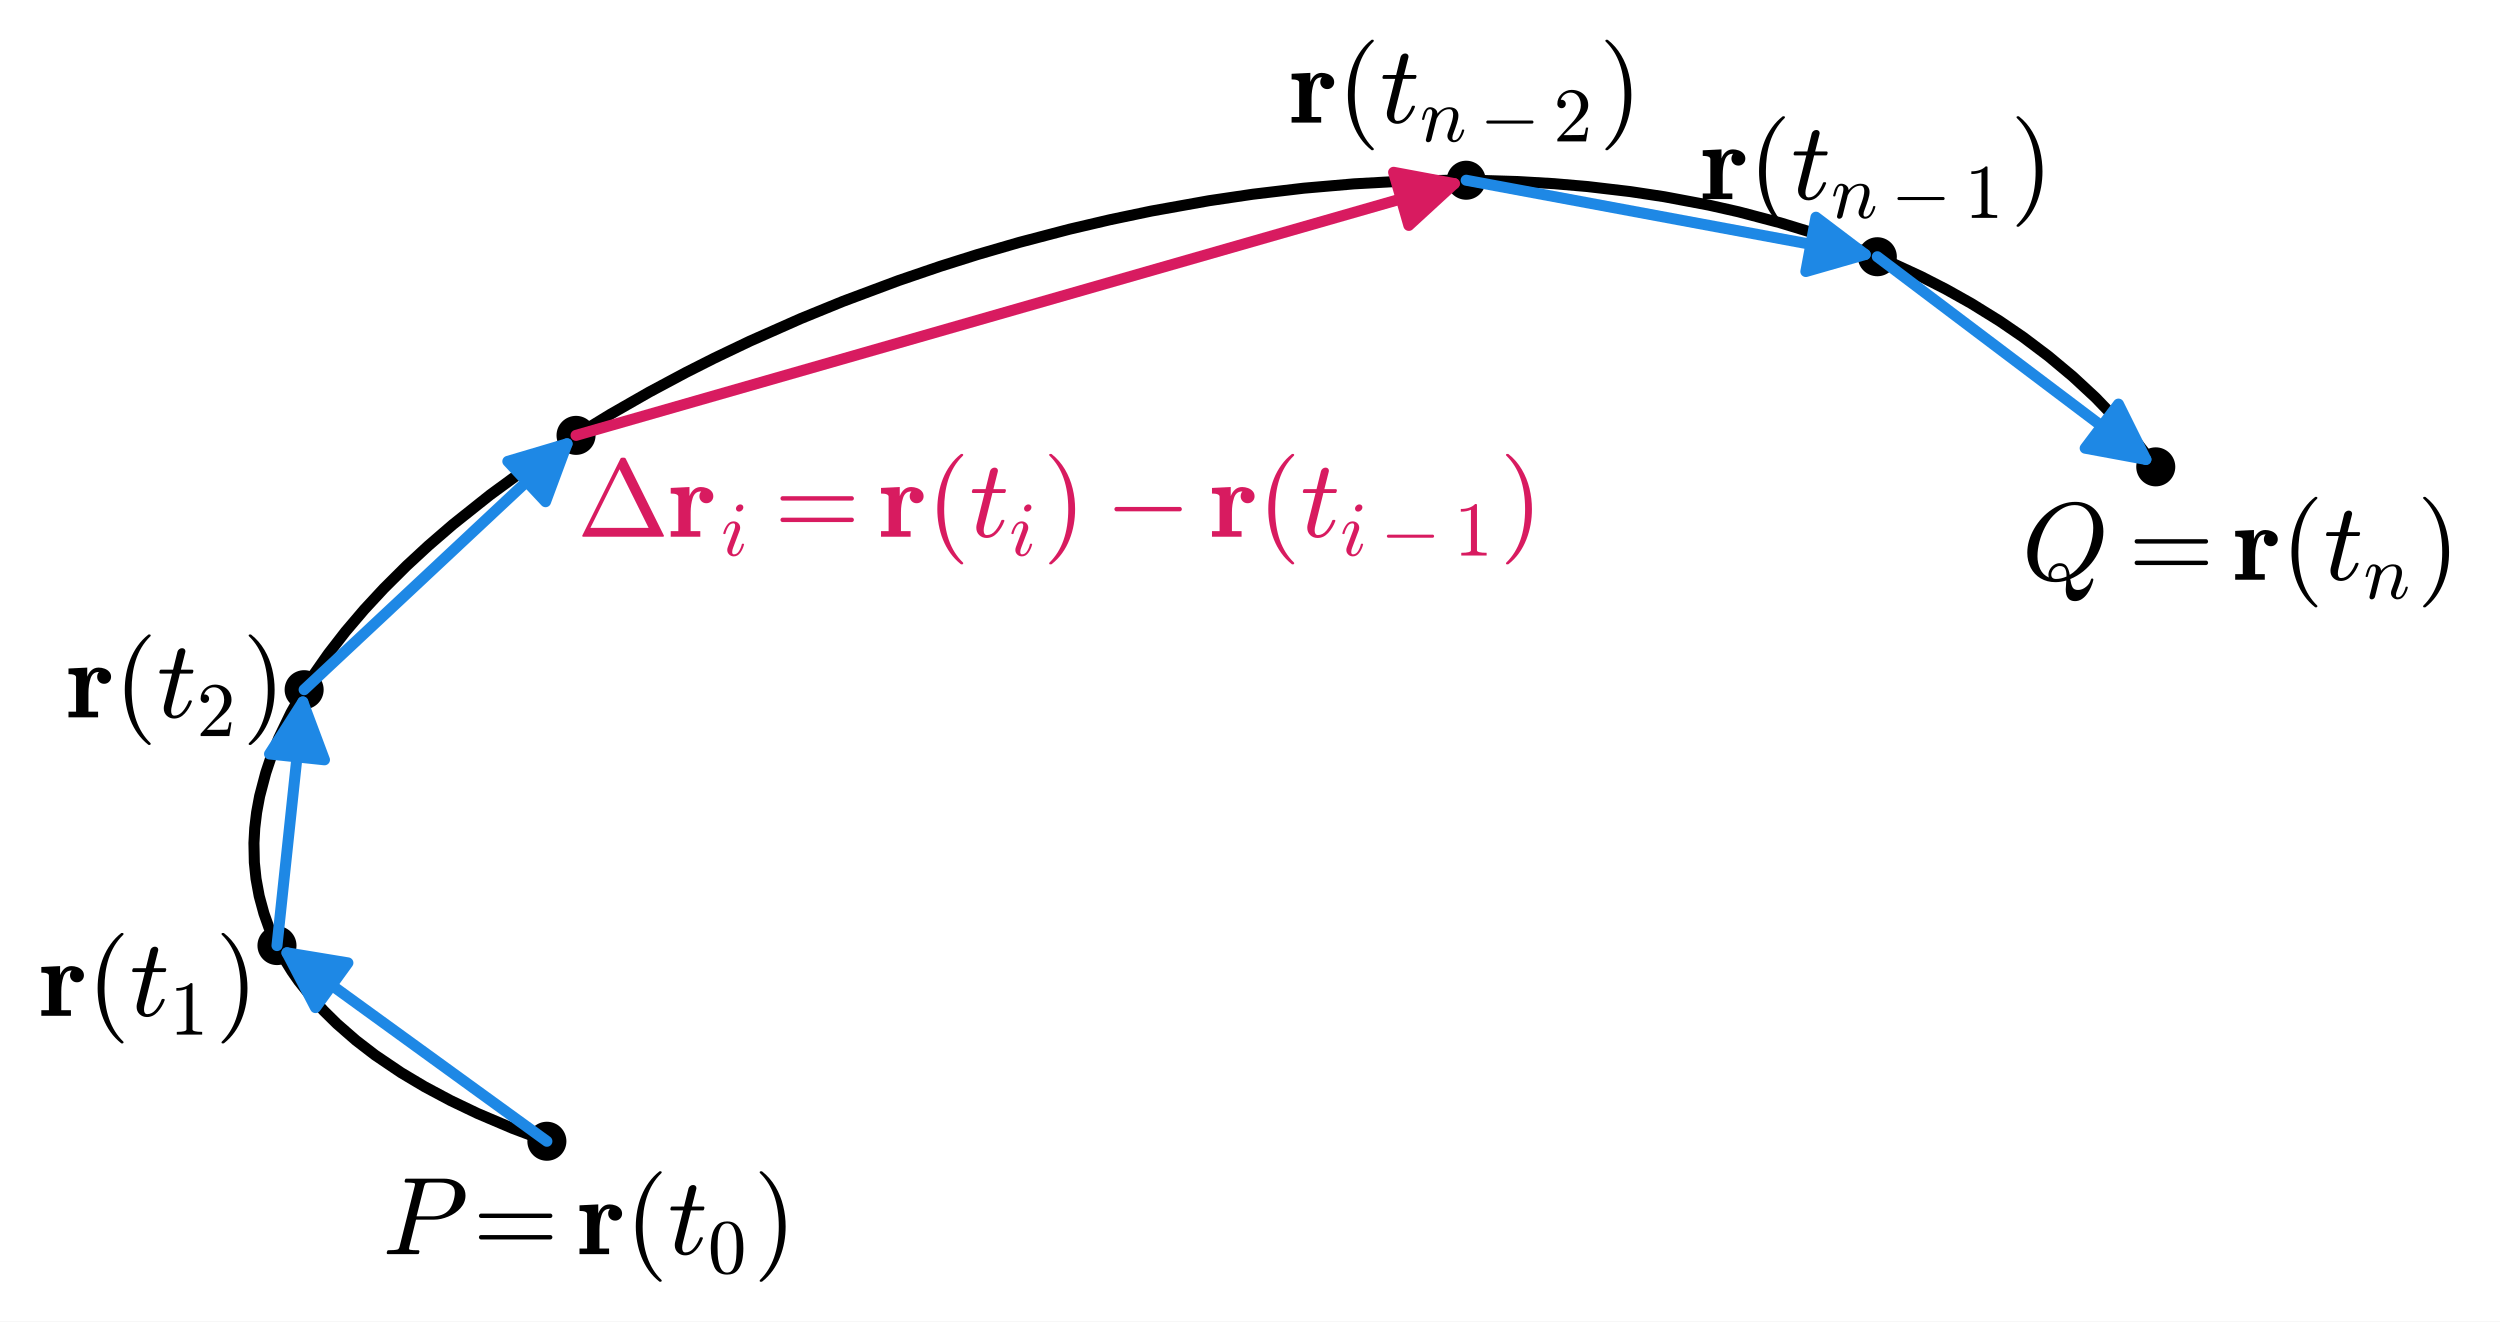
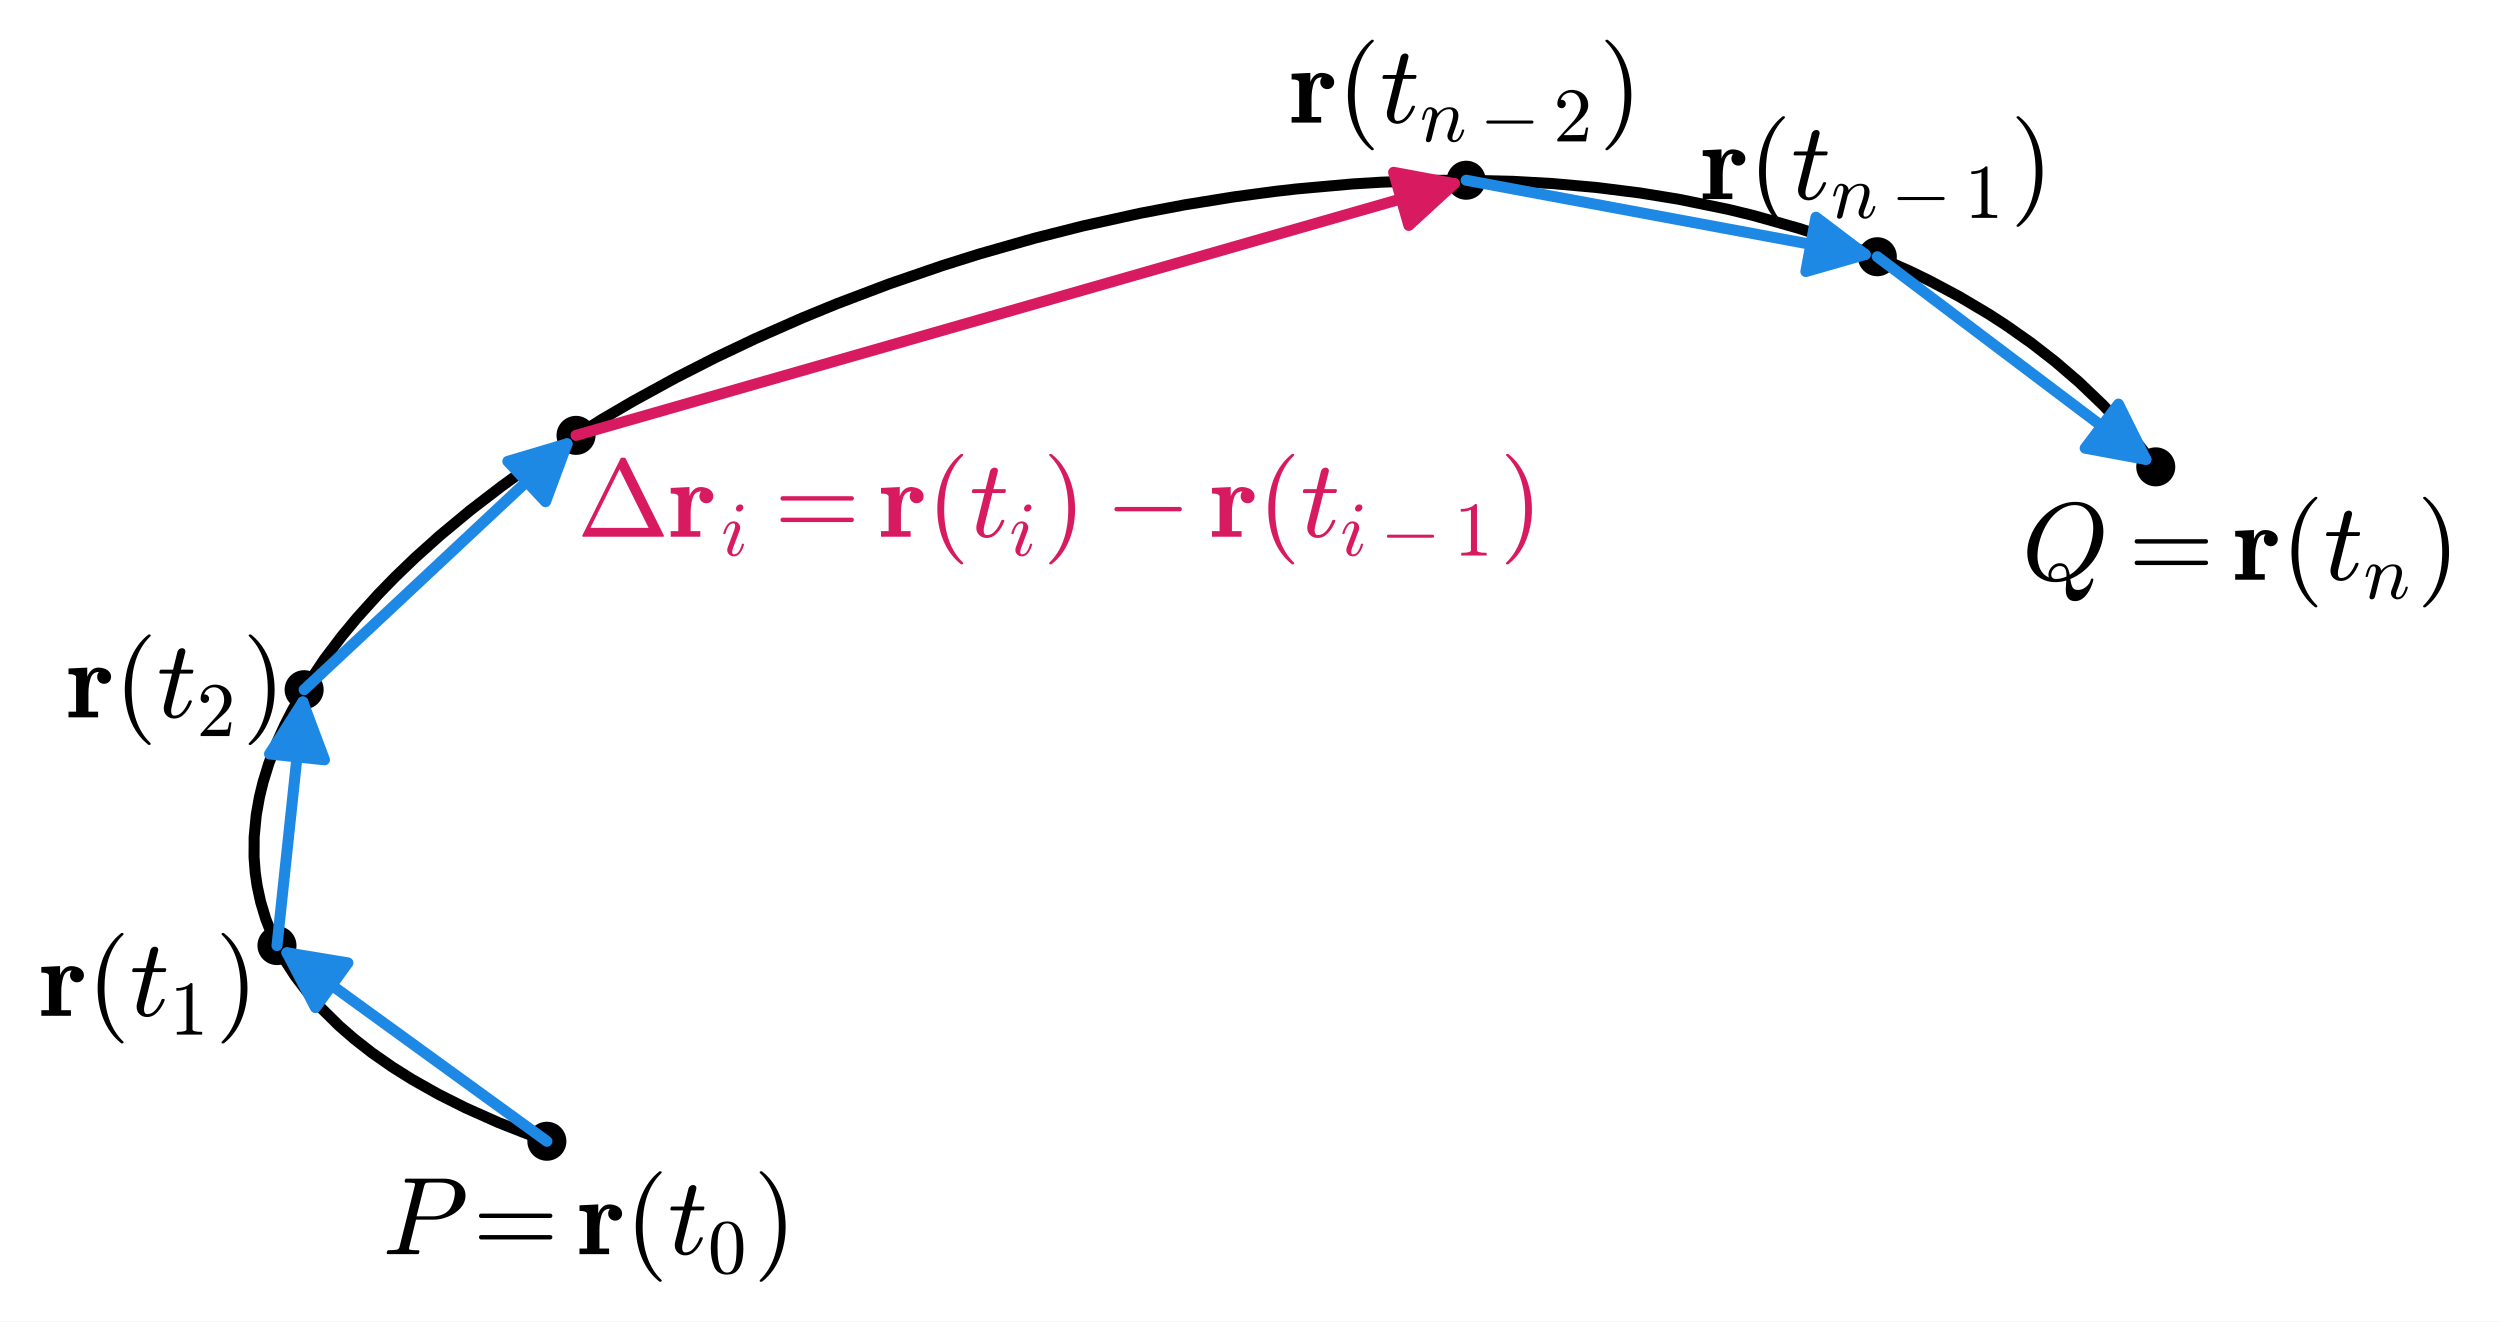
<svg xmlns="http://www.w3.org/2000/svg" xmlns:xlink="http://www.w3.org/1999/xlink" width="452.721pt" height="239.307pt" viewBox="0 0 452.721 239.307" version="1.1">
  <defs>
    <style type="text/css">*{stroke-linejoin: round; stroke-linecap: butt}</style>
  </defs>
  <g id="figure_1">
    <g id="patch_1">
      <path d="M 0 239.307  L 452.721 239.307  L 452.721 0  L 0 0  z " style="fill: #ffffff" />
    </g>
    <g id="axes_1">
      <g id="patch_2">
        <path d="M 19.424 226.205  L 413.397 226.205  L 413.397 13.102  L 19.424 13.102  z " style="fill: #ffffff" />
      </g>
      <g id="PathCollection_1">
-         <path d="M 99.035 210.204  C 99.972 210.204 100.872 209.832 101.535 209.169  C 102.198 208.506 102.57 207.606 102.57 206.669  C 102.57 205.731 102.198 204.832 101.535 204.169  C 100.872 203.506 99.972 203.133 99.035 203.133  C 98.097 203.133 97.198 203.506 96.535 204.169  C 95.872 204.832 95.499 205.731 95.499 206.669  C 95.499 207.606 95.872 208.506 96.535 209.169  C 97.198 209.832 98.097 210.204 99.035 210.204  z " clip-path="url(#p22ecda1f57)" />
+         <path d="M 99.035 210.204  C 99.972 210.204 100.872 209.832 101.535 209.169  C 102.198 208.506 102.57 207.606 102.57 206.669  C 102.57 205.731 102.198 204.832 101.535 204.169  C 100.872 203.506 99.972 203.133 99.035 203.133  C 98.097 203.133 97.198 203.506 96.535 204.169  C 95.872 204.832 95.499 205.731 95.499 206.669  C 95.499 207.606 95.872 208.506 96.535 209.169  C 97.198 209.832 98.097 210.204 99.035 210.204  z " clip-path="url(#p425bbe4b41)" />
      </g>
      <g id="PathCollection_2">
-         <path d="M 50.158 174.767  C 51.095 174.767 51.995 174.395 52.658 173.732  C 53.321 173.069 53.693 172.169 53.693 171.232  C 53.693 170.294 53.321 169.395 52.658 168.732  C 51.995 168.069 51.095 167.696 50.158 167.696  C 49.22 167.696 48.321 168.069 47.658 168.732  C 46.995 169.395 46.622 170.294 46.622 171.232  C 46.622 172.169 46.995 173.069 47.658 173.732  C 48.321 174.395 49.22 174.767 50.158 174.767  z " clip-path="url(#p22ecda1f57)" />
+         <path d="M 50.158 174.767  C 51.095 174.767 51.995 174.395 52.658 173.732  C 53.321 173.069 53.693 172.169 53.693 171.232  C 53.693 170.294 53.321 169.395 52.658 168.732  C 51.995 168.069 51.095 167.696 50.158 167.696  C 49.22 167.696 48.321 168.069 47.658 168.732  C 46.995 169.395 46.622 170.294 46.622 171.232  C 46.622 172.169 46.995 173.069 47.658 173.732  C 48.321 174.395 49.22 174.767 50.158 174.767  z " clip-path="url(#p425bbe4b41)" />
      </g>
      <g id="PathCollection_3">
-         <path d="M 55.075 128.431  C 56.013 128.431 56.912 128.059 57.575 127.396  C 58.238 126.733 58.611 125.833 58.611 124.896  C 58.611 123.958 58.238 123.059 57.575 122.396  C 56.912 121.733 56.013 121.36 55.075 121.36  C 54.138 121.36 53.238 121.733 52.575 122.396  C 51.912 123.059 51.54 123.958 51.54 124.896  C 51.54 125.833 51.912 126.733 52.575 127.396  C 53.238 128.059 54.138 128.431 55.075 128.431  z " clip-path="url(#p22ecda1f57)" />
+         <path d="M 55.075 128.431  C 56.013 128.431 56.912 128.059 57.575 127.396  C 58.238 126.733 58.611 125.833 58.611 124.896  C 58.611 123.958 58.238 123.059 57.575 122.396  C 56.912 121.733 56.013 121.36 55.075 121.36  C 54.138 121.36 53.238 121.733 52.575 122.396  C 51.912 123.059 51.54 123.958 51.54 124.896  C 51.54 125.833 51.912 126.733 52.575 127.396  C 53.238 128.059 54.138 128.431 55.075 128.431  z " clip-path="url(#p425bbe4b41)" />
      </g>
      <g id="PathCollection_4">
-         <path d="M 104.315 82.376  C 105.253 82.376 106.152 82.004 106.815 81.341  C 107.478 80.678 107.851 79.778 107.851 78.841  C 107.851 77.903 107.478 77.004 106.815 76.341  C 106.152 75.678 105.253 75.305 104.315 75.305  C 103.378 75.305 102.478 75.678 101.815 76.341  C 101.152 77.004 100.78 77.903 100.78 78.841  C 100.78 79.778 101.152 80.678 101.815 81.341  C 102.478 82.004 103.378 82.376 104.315 82.376  z " clip-path="url(#p22ecda1f57)" />
+         <path d="M 104.315 82.376  C 105.253 82.376 106.152 82.004 106.815 81.341  C 107.478 80.678 107.851 79.778 107.851 78.841  C 107.851 77.903 107.478 77.004 106.815 76.341  C 106.152 75.678 105.253 75.305 104.315 75.305  C 103.378 75.305 102.478 75.678 101.815 76.341  C 101.152 77.004 100.78 77.903 100.78 78.841  C 100.78 79.778 101.152 80.678 101.815 81.341  C 102.478 82.004 103.378 82.376 104.315 82.376  z " clip-path="url(#p425bbe4b41)" />
      </g>
      <g id="PathCollection_5">
-         <path d="M 265.507 36.174  C 266.445 36.174 267.344 35.802 268.007 35.139  C 268.67 34.476 269.043 33.576 269.043 32.639  C 269.043 31.701 268.67 30.802 268.007 30.139  C 267.344 29.476 266.445 29.103 265.507 29.103  C 264.57 29.103 263.67 29.476 263.007 30.139  C 262.344 30.802 261.972 31.701 261.972 32.639  C 261.972 33.576 262.344 34.476 263.007 35.139  C 263.67 35.802 264.57 36.174 265.507 36.174  z " clip-path="url(#p22ecda1f57)" />
+         <path d="M 265.507 36.174  C 266.445 36.174 267.344 35.802 268.007 35.139  C 268.67 34.476 269.043 33.576 269.043 32.639  C 269.043 31.701 268.67 30.802 268.007 30.139  C 267.344 29.476 266.445 29.103 265.507 29.103  C 264.57 29.103 263.67 29.476 263.007 30.139  C 262.344 30.802 261.972 31.701 261.972 32.639  C 261.972 33.576 262.344 34.476 263.007 35.139  C 263.67 35.802 264.57 36.174 265.507 36.174  z " clip-path="url(#p425bbe4b41)" />
      </g>
      <g id="PathCollection_6">
-         <path d="M 339.963 50.028  C 340.9 50.028 341.8 49.655 342.463 48.992  C 343.126 48.329 343.498 47.43 343.498 46.492  C 343.498 45.555 343.126 44.655 342.463 43.992  C 341.8 43.329 340.9 42.957 339.963 42.957  C 339.025 42.957 338.126 43.329 337.463 43.992  C 336.8 44.655 336.427 45.555 336.427 46.492  C 336.427 47.43 336.8 48.329 337.463 48.992  C 338.126 49.655 339.025 50.028 339.963 50.028  z " clip-path="url(#p22ecda1f57)" />
+         <path d="M 339.963 50.028  C 340.9 50.028 341.8 49.655 342.463 48.992  C 343.126 48.329 343.498 47.43 343.498 46.492  C 343.498 45.555 343.126 44.655 342.463 43.992  C 341.8 43.329 340.9 42.957 339.963 42.957  C 339.025 42.957 338.126 43.329 337.463 43.992  C 336.8 44.655 336.427 45.555 336.427 46.492  C 336.427 47.43 336.8 48.329 337.463 48.992  C 338.126 49.655 339.025 50.028 339.963 50.028  z " clip-path="url(#p425bbe4b41)" />
      </g>
      <g id="PathCollection_7">
-         <path d="M 390.382 88.078  C 391.32 88.078 392.219 87.705 392.882 87.042  C 393.545 86.379 393.918 85.48 393.918 84.542  C 393.918 83.605 393.545 82.705 392.882 82.042  C 392.219 81.379 391.32 81.007 390.382 81.007  C 389.445 81.007 388.545 81.379 387.882 82.042  C 387.219 82.705 386.847 83.605 386.847 84.542  C 386.847 85.48 387.219 86.379 387.882 87.042  C 388.545 87.705 389.445 88.078 390.382 88.078  z " clip-path="url(#p22ecda1f57)" />
+         <path d="M 390.382 88.078  C 391.32 88.078 392.219 87.705 392.882 87.042  C 393.545 86.379 393.918 85.48 393.918 84.542  C 393.918 83.605 393.545 82.705 392.882 82.042  C 392.219 81.379 391.32 81.007 390.382 81.007  C 389.445 81.007 388.545 81.379 387.882 82.042  C 387.219 82.705 386.847 83.605 386.847 84.542  C 386.847 85.48 387.219 86.379 387.882 87.042  C 388.545 87.705 389.445 88.078 390.382 88.078  z " clip-path="url(#p425bbe4b41)" />
      </g>
      <g id="matplotlib.axis_1" />
      <g id="matplotlib.axis_2" />
      <g id="line2d_1">
-         <path d="M 390.382 84.542  L 387.106 80.318  L 384.096 76.815  L 379.498 72.025  L 375.373 68.199  L 370.962 64.513  L 366.387 61.064  L 362.097 58.129  L 356.946 54.937  L 352.444 52.41  L 347.874 50.07  L 342.124 47.414  L 339.559 46.325  L 332.582 43.635  L 327.695 41.97  L 322.367 40.344  L 314.84 38.359  L 309.426 37.139  L 301.386 35.627  L 295.219 34.694  L 287.496 33.784  L 281.425 33.261  L 274.892 32.878  L 268.153 32.67  L 262.677 32.636  L 253.2 32.85  L 245.208 33.293  L 236.093 34.08  L 226.877 35.172  L 218.941 36.347  L 208.478 38.224  L 201.031 39.784  L 193.693 41.504  L 184.592 43.891  L 177.003 46.099  L 170.272 48.225  L 162.719 50.805  L 152.695 54.554  L 145.009 57.693  L 135.843 61.755  L 129.361 64.851  L 124.244 67.435  L 117.601 70.986  L 110.553 75.019  L 104.467 78.745  L 100.092 81.577  L 94.745 85.233  L 88.747 89.623  L 82.012 94.982  L 77.564 98.821  L 73.646 102.442  L 69.513 106.555  L 65.957 110.391  L 62.563 114.379  L 59.456 118.391  L 56.848 122.115  L 54.483 125.881  L 52.674 129.112  L 50.463 133.69  L 48.971 137.428  L 48.129 139.945  L 47.018 144.167  L 46.471 147.123  L 46.133 149.955  L 45.985 152.665  L 46.059 156.191  L 46.362 159.132  L 46.936 162.26  L 47.8 165.439  L 48.706 167.984  L 49.861 170.625  L 51.263 173.298  L 52.837 175.852  L 54.092 177.654  L 56.667 180.887  L 58.627 183.041  L 61.033 185.414  L 64.452 188.397  L 67.915 191.06  L 72.628 194.246  L 76.897 196.792  L 81.571 199.286  L 86.47 201.63  L 92.811 204.327  L 99.035 206.669  L 99.035 206.669  " clip-path="url(#p22ecda1f57)" style="fill: none; stroke: #000000; stroke-width: 2; stroke-linecap: square" />
+         <path d="M 390.382 84.542  L 387.349 80.615  L 384.239 76.974  L 380.823 73.344  L 376.472 69.18  L 372.156 65.473  L 367.81 62.099  L 363.314 58.934  L 360.165 56.891  L 354.744 53.672  L 349.592 50.924  L 345.898 49.122  L 340.146 46.569  L 335.283 44.631  L 329.867 42.689  L 325.677 41.332  L 317.489 39.018  L 312.941 37.912  L 304.043 36.089  L 296.958 34.938  L 289.132 33.953  L 281.126 33.24  L 274.014 32.84  L 265.795 32.641  L 260.515 32.654  L 250.101 32.994  L 244.863 33.317  L 234.784 34.217  L 230.955 34.652  L 223.538 35.64  L 214.511 37.097  L 206.493 38.621  L 196.09 40.922  L 187.41 43.122  L 177.371 45.987  L 170.643 48.104  L 161.055 51.401  L 151.625 54.977  L 145.411 57.523  L 136.833 61.299  L 129.612 64.728  L 122.393 68.402  L 114.654 72.638  L 108.997 75.949  L 100.519 81.295  L 94.853 85.157  L 90.826 88.064  L 85.099 92.463  L 79.633 97.002  L 75.141 101.031  L 71.616 104.421  L 68.481 107.637  L 64.63 111.909  L 61.921 115.176  L 58.743 119.372  L 55.529 124.162  L 52.987 128.526  L 51.542 131.347  L 50.169 134.374  L 48.676 138.264  L 47.635 141.647  L 46.985 144.316  L 46.406 147.569  L 46.024 151.575  L 46.007 155.204  L 46.217 157.986  L 46.567 160.425  L 47.197 163.34  L 48.117 166.393  L 49.329 169.471  L 50.81 172.484  L 51.769 174.162  L 53.536 176.878  L 56.03 180.136  L 58.215 182.606  L 61.373 185.73  L 64.167 188.162  L 67.374 190.664  L 71.052 193.229  L 74.675 195.502  L 79.434 198.18  L 84.313 200.629  L 90.245 203.277  L 97.085 205.965  L 99.035 206.669  L 99.035 206.669  " clip-path="url(#p425bbe4b41)" style="fill: none; stroke: #000000; stroke-width: 2; stroke-linecap: square" />
      </g>
      <g id="patch_3">
-         <path d="M 99.035 206.669  Q 74.596 188.95 51.968 172.544  " clip-path="url(#p22ecda1f57)" style="fill: none; stroke: #1e88e5; stroke-width: 2; stroke-linecap: round" />
-         <path d="M 57.129 182.462  L 51.968 172.544  L 62.999 174.366  z " clip-path="url(#p22ecda1f57)" style="fill: #1e88e5; stroke: #1e88e5; stroke-width: 2; stroke-linecap: round" />
+         <path d="M 99.035 206.669  Q 74.596 188.95 51.968 172.544  " clip-path="url(#p425bbe4b41)" style="fill: none; stroke: #1e88e5; stroke-width: 2; stroke-linecap: round" />
+         <path d="M 57.129 182.462  L 51.968 172.544  L 62.999 174.366  z " clip-path="url(#p425bbe4b41)" style="fill: #1e88e5; stroke: #1e88e5; stroke-width: 2; stroke-linecap: round" />
      </g>
      <g id="patch_4">
-         <path d="M 50.158 171.232  Q 52.617 148.064 54.839 127.119  " clip-path="url(#p22ecda1f57)" style="fill: none; stroke: #1e88e5; stroke-width: 2; stroke-linecap: round" />
-         <path d="M 48.812 136.536  L 54.839 127.119  L 58.756 137.591  z " clip-path="url(#p22ecda1f57)" style="fill: #1e88e5; stroke: #1e88e5; stroke-width: 2; stroke-linecap: round" />
+         <path d="M 50.158 171.232  Q 52.617 148.064 54.839 127.119  " clip-path="url(#p425bbe4b41)" style="fill: none; stroke: #1e88e5; stroke-width: 2; stroke-linecap: round" />
+         <path d="M 48.812 136.536  L 54.839 127.119  L 58.756 137.591  z " clip-path="url(#p425bbe4b41)" style="fill: #1e88e5; stroke: #1e88e5; stroke-width: 2; stroke-linecap: round" />
      </g>
      <g id="patch_5">
-         <path d="M 55.075 124.896  Q 79.695 101.868 102.682 80.368  " clip-path="url(#p22ecda1f57)" style="fill: none; stroke: #1e88e5; stroke-width: 2; stroke-linecap: round" />
-         <path d="M 91.963 83.547  L 102.682 80.368  L 98.794 90.851  z " clip-path="url(#p22ecda1f57)" style="fill: #1e88e5; stroke: #1e88e5; stroke-width: 2; stroke-linecap: round" />
+         <path d="M 55.075 124.896  Q 79.695 101.868 102.682 80.368  " clip-path="url(#p425bbe4b41)" style="fill: none; stroke: #1e88e5; stroke-width: 2; stroke-linecap: round" />
+         <path d="M 91.963 83.547  L 102.682 80.368  L 98.794 90.851  z " clip-path="url(#p425bbe4b41)" style="fill: #1e88e5; stroke: #1e88e5; stroke-width: 2; stroke-linecap: round" />
      </g>
      <g id="patch_6">
-         <path d="M 104.315 78.841  Q 184.911 55.74 263.358 33.255  " clip-path="url(#p22ecda1f57)" style="fill: none; stroke: #d81b60; stroke-width: 2; stroke-linecap: round" />
-         <path d="M 252.367 31.203  L 263.358 33.255  L 255.123 40.816  z " clip-path="url(#p22ecda1f57)" style="fill: #d81b60; stroke: #d81b60; stroke-width: 2; stroke-linecap: round" />
+         <path d="M 104.315 78.841  Q 184.911 55.74 263.358 33.255  " clip-path="url(#p425bbe4b41)" style="fill: none; stroke: #d81b60; stroke-width: 2; stroke-linecap: round" />
+         <path d="M 252.367 31.203  L 263.358 33.255  L 255.123 40.816  z " clip-path="url(#p425bbe4b41)" style="fill: #d81b60; stroke: #d81b60; stroke-width: 2; stroke-linecap: round" />
      </g>
      <g id="patch_7">
-         <path d="M 265.507 32.639  Q 302.735 39.565 337.764 46.083  " clip-path="url(#p22ecda1f57)" style="fill: none; stroke: #1e88e5; stroke-width: 2; stroke-linecap: round" />
-         <path d="M 328.848 39.338  L 337.764 46.083  L 327.019 49.17  z " clip-path="url(#p22ecda1f57)" style="fill: #1e88e5; stroke: #1e88e5; stroke-width: 2; stroke-linecap: round" />
+         <path d="M 265.507 32.639  Q 302.735 39.565 337.764 46.083  " clip-path="url(#p425bbe4b41)" style="fill: none; stroke: #1e88e5; stroke-width: 2; stroke-linecap: round" />
+         <path d="M 328.848 39.338  L 337.764 46.083  L 327.019 49.17  z " clip-path="url(#p425bbe4b41)" style="fill: #1e88e5; stroke: #1e88e5; stroke-width: 2; stroke-linecap: round" />
      </g>
      <g id="patch_8">
-         <path d="M 339.963 46.492  Q 365.173 65.517 388.598 83.195  " clip-path="url(#p22ecda1f57)" style="fill: none; stroke: #1e88e5; stroke-width: 2; stroke-linecap: round" />
-         <path d="M 383.627 73.18  L 388.598 83.195  L 377.604 81.163  z " clip-path="url(#p22ecda1f57)" style="fill: #1e88e5; stroke: #1e88e5; stroke-width: 2; stroke-linecap: round" />
+         <path d="M 339.963 46.492  Q 365.173 65.517 388.598 83.195  " clip-path="url(#p425bbe4b41)" style="fill: none; stroke: #1e88e5; stroke-width: 2; stroke-linecap: round" />
+         <path d="M 383.627 73.18  L 388.598 83.195  L 377.604 81.163  z " clip-path="url(#p425bbe4b41)" style="fill: #1e88e5; stroke: #1e88e5; stroke-width: 2; stroke-linecap: round" />
      </g>
      <g id="text_1">
        <g transform="translate(69.25378 227.1071) scale(0.2 -0.2)">
          <defs>
            <path id="Cmmi10-50" d="M 313 0  Q 250 0 250 84  Q 253 100 262 139  Q 272 178 289 201  Q 306 225 331 225  Q 722 225 878 269  Q 959 297 997 441  L 1875 3956  Q 1888 4019 1888 4044  Q 1888 4113 1813 4122  Q 1691 4147 1350 4147  Q 1288 4147 1288 4231  Q 1291 4247 1300 4286  Q 1309 4325 1326 4348  Q 1344 4372 1369 4372  L 3578 4372  Q 3881 4372 4165 4264  Q 4450 4156 4631 3934  Q 4813 3713 4813 3397  Q 4813 2991 4527 2672  Q 4241 2353 3814 2175  Q 3388 1997 2988 1997  L 1947 1997  L 1556 416  Q 1544 353 1544 325  Q 1544 300 1551 283  Q 1559 266 1573 261  Q 1588 256 1619 250  Q 1741 225 2081 225  Q 2144 225 2144 141  Q 2122 50 2109 25  Q 2097 0 2034 0  L 313 0  z M 1978 2188  L 2875 2188  Q 3497 2188 3822 2522  Q 3988 2688 4092 3000  Q 4197 3313 4197 3566  Q 4197 3881 3956 4014  Q 3716 4147 3359 4147  L 2747 4147  Q 2572 4147 2515 4117  Q 2459 4088 2413 3928  L 1978 2188  z " transform="scale(0.015625)" />
            <path id="Cmr10-3d" d="M 481 850  Q 428 850 393 890  Q 359 931 359 978  Q 359 1031 393 1068  Q 428 1106 481 1106  L 4500 1106  Q 4547 1106 4581 1068  Q 4616 1031 4616 978  Q 4616 931 4581 890  Q 4547 850 4500 850  L 481 850  z M 481 2094  Q 428 2094 393 2131  Q 359 2169 359 2222  Q 359 2269 393 2309  Q 428 2350 481 2350  L 4500 2350  Q 4547 2350 4581 2309  Q 4616 2269 4616 2222  Q 4616 2169 4581 2131  Q 4547 2094 4500 2094  L 481 2094  z " transform="scale(0.015625)" />
            <path id="Cmb10-72" d="M 91 0  L 91 325  L 531 325  L 531 2322  Q 531 2503 91 2503  L 91 2828  L 1178 2881  L 1178 2356  Q 1269 2594 1436 2737  Q 1603 2881 1838 2881  Q 2006 2881 2173 2822  Q 2341 2763 2450 2641  Q 2559 2519 2559 2344  Q 2559 2178 2443 2059  Q 2328 1941 2156 1941  Q 1984 1941 1868 2059  Q 1753 2178 1753 2344  Q 1753 2513 1856 2625  L 1838 2625  Q 1488 2625 1367 2248  Q 1247 1872 1247 1416  L 1247 325  L 1806 325  L 1806 0  L 91 0  z " transform="scale(0.015625)" />
            <path id="Cmr10-28" d="M 1984 -1588  Q 1628 -1306 1370 -942  Q 1113 -578 948 -165  Q 784 247 703 697  Q 622 1147 622 1600  Q 622 2059 703 2509  Q 784 2959 951 3375  Q 1119 3791 1378 4153  Q 1638 4516 1984 4788  Q 1984 4800 2016 4800  L 2075 4800  Q 2094 4800 2109 4783  Q 2125 4766 2125 4744  Q 2125 4716 2113 4703  Q 1800 4397 1592 4047  Q 1384 3697 1257 3301  Q 1131 2906 1075 2482  Q 1019 2059 1019 1600  Q 1019 -434 2106 -1491  Q 2125 -1509 2125 -1544  Q 2125 -1559 2108 -1579  Q 2091 -1600 2075 -1600  L 2016 -1600  Q 1984 -1600 1984 -1588  z " transform="scale(0.015625)" />
            <path id="Cmmi10-74" d="M 397 519  Q 397 613 416 697  L 878 2534  L 206 2534  Q 141 2534 141 2619  Q 166 2759 225 2759  L 934 2759  L 1191 3803  Q 1216 3888 1291 3947  Q 1366 4006 1459 4006  Q 1541 4006 1595 3957  Q 1650 3909 1650 3828  Q 1650 3809 1648 3798  Q 1647 3788 1644 3775  L 1388 2759  L 2047 2759  Q 2113 2759 2113 2675  Q 2109 2659 2100 2621  Q 2091 2584 2075 2559  Q 2059 2534 2028 2534  L 1331 2534  L 872 684  Q 825 503 825 372  Q 825 97 1013 97  Q 1294 97 1511 361  Q 1728 625 1844 941  Q 1869 978 1894 978  L 1972 978  Q 1997 978 2012 961  Q 2028 944 2028 922  Q 2028 909 2022 903  Q 1881 516 1612 222  Q 1344 -72 997 -72  Q 744 -72 570 93  Q 397 259 397 519  z " transform="scale(0.015625)" />
            <path id="Cmr10-30" d="M 1600 -141  Q 816 -141 533 504  Q 250 1150 250 2041  Q 250 2597 351 3087  Q 453 3578 754 3920  Q 1056 4263 1600 4263  Q 2022 4263 2290 4056  Q 2559 3850 2700 3523  Q 2841 3197 2892 2823  Q 2944 2450 2944 2041  Q 2944 1491 2842 1011  Q 2741 531 2444 195  Q 2147 -141 1600 -141  z M 1600 25  Q 1956 25 2131 390  Q 2306 756 2347 1200  Q 2388 1644 2388 2144  Q 2388 2625 2347 3031  Q 2306 3438 2132 3767  Q 1959 4097 1600 4097  Q 1238 4097 1063 3765  Q 888 3434 847 3029  Q 806 2625 806 2144  Q 806 1788 823 1472  Q 841 1156 916 820  Q 991 484 1158 254  Q 1325 25 1600 25  z " transform="scale(0.015625)" />
            <path id="Cmr10-29" d="M 416 -1600  Q 359 -1600 359 -1544  Q 359 -1516 372 -1503  Q 1466 -434 1466 1600  Q 1466 3634 384 4691  Q 359 4706 359 4744  Q 359 4766 376 4783  Q 394 4800 416 4800  L 475 4800  Q 494 4800 506 4788  Q 966 4425 1272 3906  Q 1578 3388 1720 2800  Q 1863 2213 1863 1600  Q 1863 1147 1786 708  Q 1709 269 1542 -157  Q 1375 -584 1119 -945  Q 863 -1306 506 -1588  Q 494 -1600 475 -1600  L 416 -1600  z " transform="scale(0.015625)" />
          </defs>
          <use xlink:href="#Cmmi10-50" />
          <use xlink:href="#Cmr10-3d" transform="translate(81.76758 0)" />
          <use xlink:href="#Cmb10-72" transform="translate(177.0117 0)" />
          <use xlink:href="#Cmr10-28" transform="translate(219.6875 0)" />
          <use xlink:href="#Cmmi10-74" transform="translate(258.5059 0)" />
          <use xlink:href="#Cmr10-30" transform="translate(294.5898 -17.00625) scale(0.7)" />
          <use xlink:href="#Cmr10-29" transform="translate(335.9672 0)" />
        </g>
      </g>
      <g id="text_2">
        <g transform="translate(7.2 183.9508) scale(0.2 -0.2)">
          <defs>
            <path id="Cmr10-31" d="M 594 0  L 594 225  Q 1394 225 1394 428  L 1394 3788  Q 1063 3628 556 3628  L 556 3853  Q 1341 3853 1741 4263  L 1831 4263  Q 1853 4263 1873 4245  Q 1894 4228 1894 4206  L 1894 428  Q 1894 225 2694 225  L 2694 0  L 594 0  z " transform="scale(0.015625)" />
          </defs>
          <use xlink:href="#Cmb10-72" />
          <use xlink:href="#Cmr10-28" transform="translate(42.67578 0)" />
          <use xlink:href="#Cmmi10-74" transform="translate(81.49414 0)" />
          <use xlink:href="#Cmr10-31" transform="translate(117.5781 -17.00625) scale(0.7)" />
          <use xlink:href="#Cmr10-29" transform="translate(158.9555 0)" />
        </g>
      </g>
      <g id="text_3">
        <g transform="translate(12.11762 129.8957) scale(0.2 -0.2)">
          <defs>
            <path id="Cmr10-32" d="M 319 0  L 319 172  Q 319 188 331 206  L 1325 1306  Q 1550 1550 1690 1715  Q 1831 1881 1968 2097  Q 2106 2313 2186 2536  Q 2266 2759 2266 3009  Q 2266 3272 2169 3511  Q 2072 3750 1880 3894  Q 1688 4038 1416 4038  Q 1138 4038 916 3870  Q 694 3703 603 3438  Q 628 3444 672 3444  Q 816 3444 917 3347  Q 1019 3250 1019 3097  Q 1019 2950 917 2848  Q 816 2747 672 2747  Q 522 2747 420 2851  Q 319 2956 319 3097  Q 319 3338 409 3548  Q 500 3759 670 3923  Q 841 4088 1055 4175  Q 1269 4263 1509 4263  Q 1875 4263 2190 4108  Q 2506 3953 2690 3670  Q 2875 3388 2875 3009  Q 2875 2731 2753 2481  Q 2631 2231 2440 2026  Q 2250 1822 1953 1562  Q 1656 1303 1563 1216  L 838 519  L 1453 519  Q 1906 519 2211 526  Q 2516 534 2534 550  Q 2609 631 2688 1141  L 2875 1141  L 2694 0  L 319 0  z " transform="scale(0.015625)" />
          </defs>
          <use xlink:href="#Cmb10-72" />
          <use xlink:href="#Cmr10-28" transform="translate(42.67578 0)" />
          <use xlink:href="#Cmmi10-74" transform="translate(81.49414 0)" />
          <use xlink:href="#Cmr10-32" transform="translate(117.5781 -17.00625) scale(0.7)" />
          <use xlink:href="#Cmr10-29" transform="translate(158.9555 0)" />
        </g>
      </g>
      <g id="text_4">
        <g transform="translate(233.6074 22.2) scale(0.2 -0.2)">
          <defs>
            <path id="Cmmi10-6e" d="M 494 109  Q 494 147 500 166  L 978 2075  Q 1025 2253 1025 2388  Q 1025 2663 838 2663  Q 638 2663 541 2423  Q 444 2184 353 1819  Q 353 1800 334 1789  Q 316 1778 300 1778  L 225 1778  Q 203 1778 187 1801  Q 172 1825 172 1844  Q 241 2122 305 2315  Q 369 2509 505 2668  Q 641 2828 844 2828  Q 1084 2828 1268 2676  Q 1453 2525 1453 2291  Q 1644 2541 1900 2684  Q 2156 2828 2444 2828  Q 2672 2828 2837 2750  Q 3003 2672 3095 2514  Q 3188 2356 3188 2138  Q 3188 1875 3070 1503  Q 2953 1131 2778 672  Q 2688 463 2688 288  Q 2688 97 2834 97  Q 3084 97 3251 365  Q 3419 634 3488 941  Q 3500 978 3541 978  L 3616 978  Q 3641 978 3658 962  Q 3675 947 3675 922  Q 3675 916 3669 903  Q 3581 541 3364 234  Q 3147 -72 2822 -72  Q 2597 -72 2437 83  Q 2278 238 2278 459  Q 2278 578 2328 709  Q 2409 919 2514 1209  Q 2619 1500 2686 1765  Q 2753 2031 2753 2234  Q 2753 2413 2679 2538  Q 2606 2663 2431 2663  Q 2197 2663 2000 2559  Q 1803 2456 1656 2286  Q 1509 2116 1388 1881  L 953 141  Q 931 53 854 -9  Q 778 -72 684 -72  Q 606 -72 550 -22  Q 494 28 494 109  z " transform="scale(0.015625)" />
            <path id="Cmsy10-a1" d="M 653 1472  Q 600 1472 565 1512  Q 531 1553 531 1600  Q 531 1647 565 1687  Q 600 1728 653 1728  L 4325 1728  Q 4375 1728 4408 1687  Q 4441 1647 4441 1600  Q 4441 1553 4408 1512  Q 4375 1472 4325 1472  L 653 1472  z " transform="scale(0.015625)" />
          </defs>
          <use xlink:href="#Cmb10-72" />
          <use xlink:href="#Cmr10-28" transform="translate(42.67578 0)" />
          <use xlink:href="#Cmmi10-74" transform="translate(81.49414 0)" />
          <use xlink:href="#Cmmi10-6e" transform="translate(117.5781 -17.00625) scale(0.7)" />
          <use xlink:href="#Cmsy10-a1" transform="translate(171.876 -17.00625) scale(0.7)" />
          <use xlink:href="#Cmr10-32" transform="translate(238.5469 -17.00625) scale(0.7)" />
          <use xlink:href="#Cmr10-29" transform="translate(279.9242 0)" />
        </g>
      </g>
      <g id="text_5">
        <g transform="translate(308.0628 36.05389) scale(0.2 -0.2)">
          <use xlink:href="#Cmb10-72" />
          <use xlink:href="#Cmr10-28" transform="translate(42.67578 0)" />
          <use xlink:href="#Cmmi10-74" transform="translate(81.49414 0)" />
          <use xlink:href="#Cmmi10-6e" transform="translate(117.5781 -17.00625) scale(0.7)" />
          <use xlink:href="#Cmsy10-a1" transform="translate(171.876 -17.00625) scale(0.7)" />
          <use xlink:href="#Cmr10-31" transform="translate(238.5469 -17.00625) scale(0.7)" />
          <use xlink:href="#Cmr10-29" transform="translate(279.9242 0)" />
        </g>
      </g>
      <g id="text_6">
        <g transform="translate(366.1209 104.9808) scale(0.2 -0.2)">
          <defs>
            <path id="Cmmi10-51" d="M 1947 -141  Q 1466 -141 1094 79  Q 722 300 520 692  Q 319 1084 319 1563  Q 319 2259 714 2950  Q 1109 3641 1756 4077  Q 2403 4513 3109 4513  Q 3475 4513 3778 4381  Q 4081 4250 4290 4017  Q 4500 3784 4614 3471  Q 4728 3159 4728 2791  Q 4728 2366 4581 1936  Q 4434 1506 4171 1136  Q 3909 766 3559 484  Q 3209 203 2809 38  Q 2850 -256 2934 -425  Q 3019 -594 3256 -594  Q 3506 -594 3726 -412  Q 3947 -231 4006 13  Q 4019 72 4078 72  Q 4147 72 4147 -13  Q 4100 -219 4008 -430  Q 3916 -641 3786 -823  Q 3656 -1006 3478 -1123  Q 3300 -1241 3084 -1241  Q 2547 -1241 2547 -550  Q 2547 -509 2562 -332  Q 2578 -156 2578 -44  Q 2269 -141 1947 -141  z M 1709 300  Q 1709 44 1991 44  Q 2275 44 2591 184  L 2591 244  Q 2591 503 2509 648  Q 2428 794 2194 794  Q 2078 794 1964 723  Q 1850 653 1779 539  Q 1709 425 1709 300  z M 1544 288  Q 1544 456 1637 612  Q 1731 769 1881 864  Q 2031 959 2203 959  Q 2481 959 2607 771  Q 2734 584 2778 281  Q 3188 525 3500 978  Q 3813 1431 3977 1973  Q 4141 2516 4141 3003  Q 4141 3356 4023 3656  Q 3906 3956 3664 4140  Q 3422 4325 3066 4325  Q 2722 4325 2403 4156  Q 2084 3988 1813 3706  Q 1550 3434 1342 3032  Q 1134 2631 1021 2193  Q 909 1756 909 1356  Q 909 947 1068 612  Q 1228 278 1569 128  Q 1544 194 1544 288  z " transform="scale(0.015625)" />
          </defs>
          <use xlink:href="#Cmmi10-51" />
          <use xlink:href="#Cmr10-3d" transform="translate(96.5625 0)" />
          <use xlink:href="#Cmb10-72" transform="translate(191.8066 0)" />
          <use xlink:href="#Cmr10-28" transform="translate(234.4824 0)" />
          <use xlink:href="#Cmmi10-74" transform="translate(273.3008 0)" />
          <use xlink:href="#Cmmi10-6e" transform="translate(309.3848 -17.00625) scale(0.7)" />
          <use xlink:href="#Cmr10-29" transform="translate(357.7689 0)" />
        </g>
      </g>
      <g id="text_7">
        <g style="fill: #d81b60" transform="translate(104.5135 97.19689) scale(0.2 -0.2)">
          <defs>
            <path id="Cmr10-a2" d="M 347 0  Q 294 0 294 50  Q 297 56 298 59  Q 300 63 300 72  L 2503 4513  Q 2531 4581 2619 4581  L 2706 4581  Q 2794 4581 2822 4513  L 5025 72  Q 5028 66 5029 61  Q 5031 56 5031 50  Q 5031 0 4978 0  L 347 0  z M 769 513  L 4141 513  L 2456 3909  L 769 513  z " transform="scale(0.015625)" />
            <path id="Cmmi10-69" d="M 500 459  Q 500 578 550 709  L 1069 2088  Q 1153 2322 1153 2472  Q 1153 2663 1013 2663  Q 759 2663 595 2402  Q 431 2141 353 1819  Q 341 1778 300 1778  L 225 1778  Q 172 1778 172 1838  L 172 1856  Q 275 2238 487 2533  Q 700 2828 1025 2828  Q 1253 2828 1411 2678  Q 1569 2528 1569 2297  Q 1569 2178 1516 2047  L 997 672  Q 909 459 909 288  Q 909 97 1056 97  Q 1306 97 1473 364  Q 1641 631 1709 941  Q 1722 978 1759 978  L 1838 978  Q 1863 978 1878 961  Q 1894 944 1894 922  Q 1894 916 1888 903  Q 1800 541 1583 234  Q 1366 -72 1044 -72  Q 819 -72 659 83  Q 500 238 500 459  z M 1222 3878  Q 1222 4013 1334 4122  Q 1447 4231 1581 4231  Q 1691 4231 1761 4164  Q 1831 4097 1831 3994  Q 1831 3850 1717 3742  Q 1603 3634 1466 3634  Q 1363 3634 1292 3704  Q 1222 3775 1222 3878  z " transform="scale(0.015625)" />
          </defs>
          <use xlink:href="#Cmr10-a2" />
          <use xlink:href="#Cmb10-72" transform="translate(83.30078 0)" />
          <use xlink:href="#Cmmi10-69" transform="translate(130.4407 -17.00625) scale(0.7)" />
          <use xlink:href="#Cmr10-3d" transform="translate(178.4733 0)" />
          <use xlink:href="#Cmb10-72" transform="translate(273.7175 0)" />
          <use xlink:href="#Cmr10-28" transform="translate(316.3932 0)" />
          <use xlink:href="#Cmmi10-74" transform="translate(355.2116 0)" />
          <use xlink:href="#Cmmi10-69" transform="translate(391.2956 -17.00625) scale(0.7)" />
          <use xlink:href="#Cmr10-29" transform="translate(421.7696 0)" />
          <use xlink:href="#Cmsy10-a1" transform="translate(478.1466 0)" />
          <use xlink:href="#Cmb10-72" transform="translate(573.3907 0)" />
          <use xlink:href="#Cmr10-28" transform="translate(616.0665 0)" />
          <use xlink:href="#Cmmi10-74" transform="translate(654.8848 0)" />
          <use xlink:href="#Cmmi10-69" transform="translate(690.9688 -17.00625) scale(0.7)" />
          <use xlink:href="#Cmsy10-a1" transform="translate(727.3565 -17.00625) scale(0.7)" />
          <use xlink:href="#Cmr10-31" transform="translate(794.0274 -17.00625) scale(0.7)" />
          <use xlink:href="#Cmr10-29" transform="translate(835.4048 0)" />
        </g>
      </g>
    </g>
  </g>
  <defs>
-     <clipPath id="p22ecda1f57">
+     <clipPath id="p425bbe4b41">
      <rect x="19.424" y="13.102" width="393.974" height="213.103" />
    </clipPath>
  </defs>
</svg>
